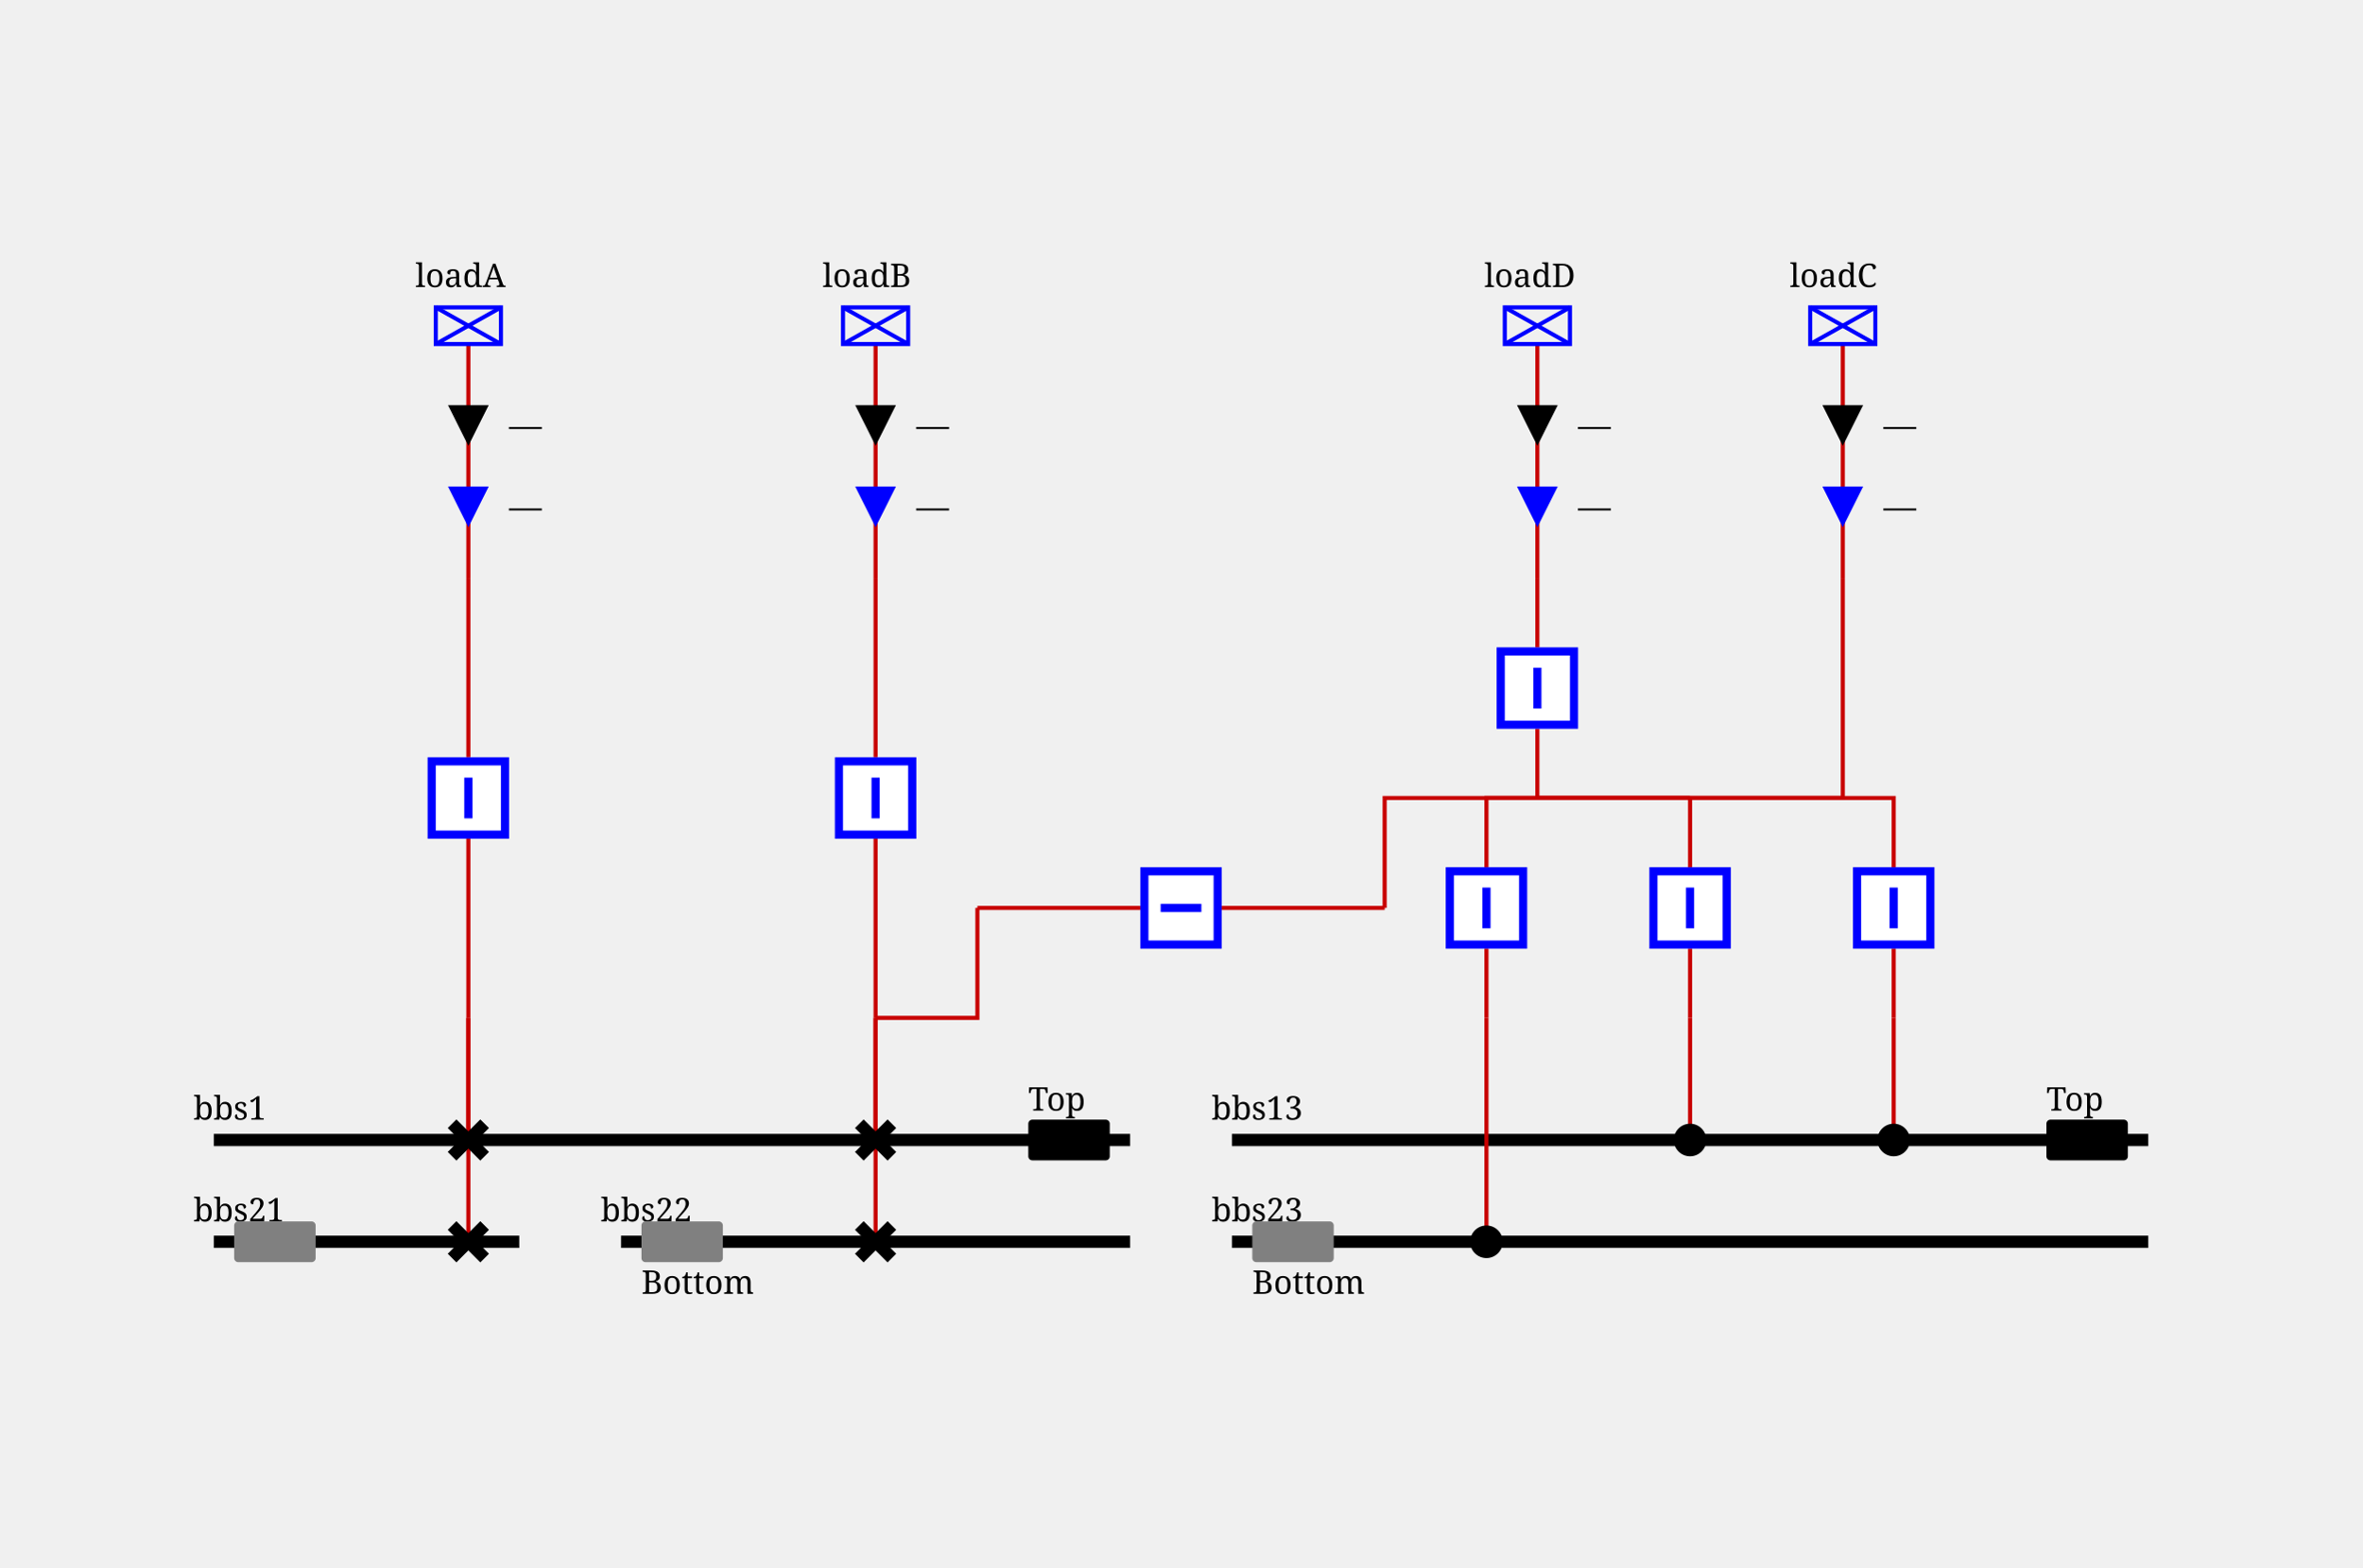
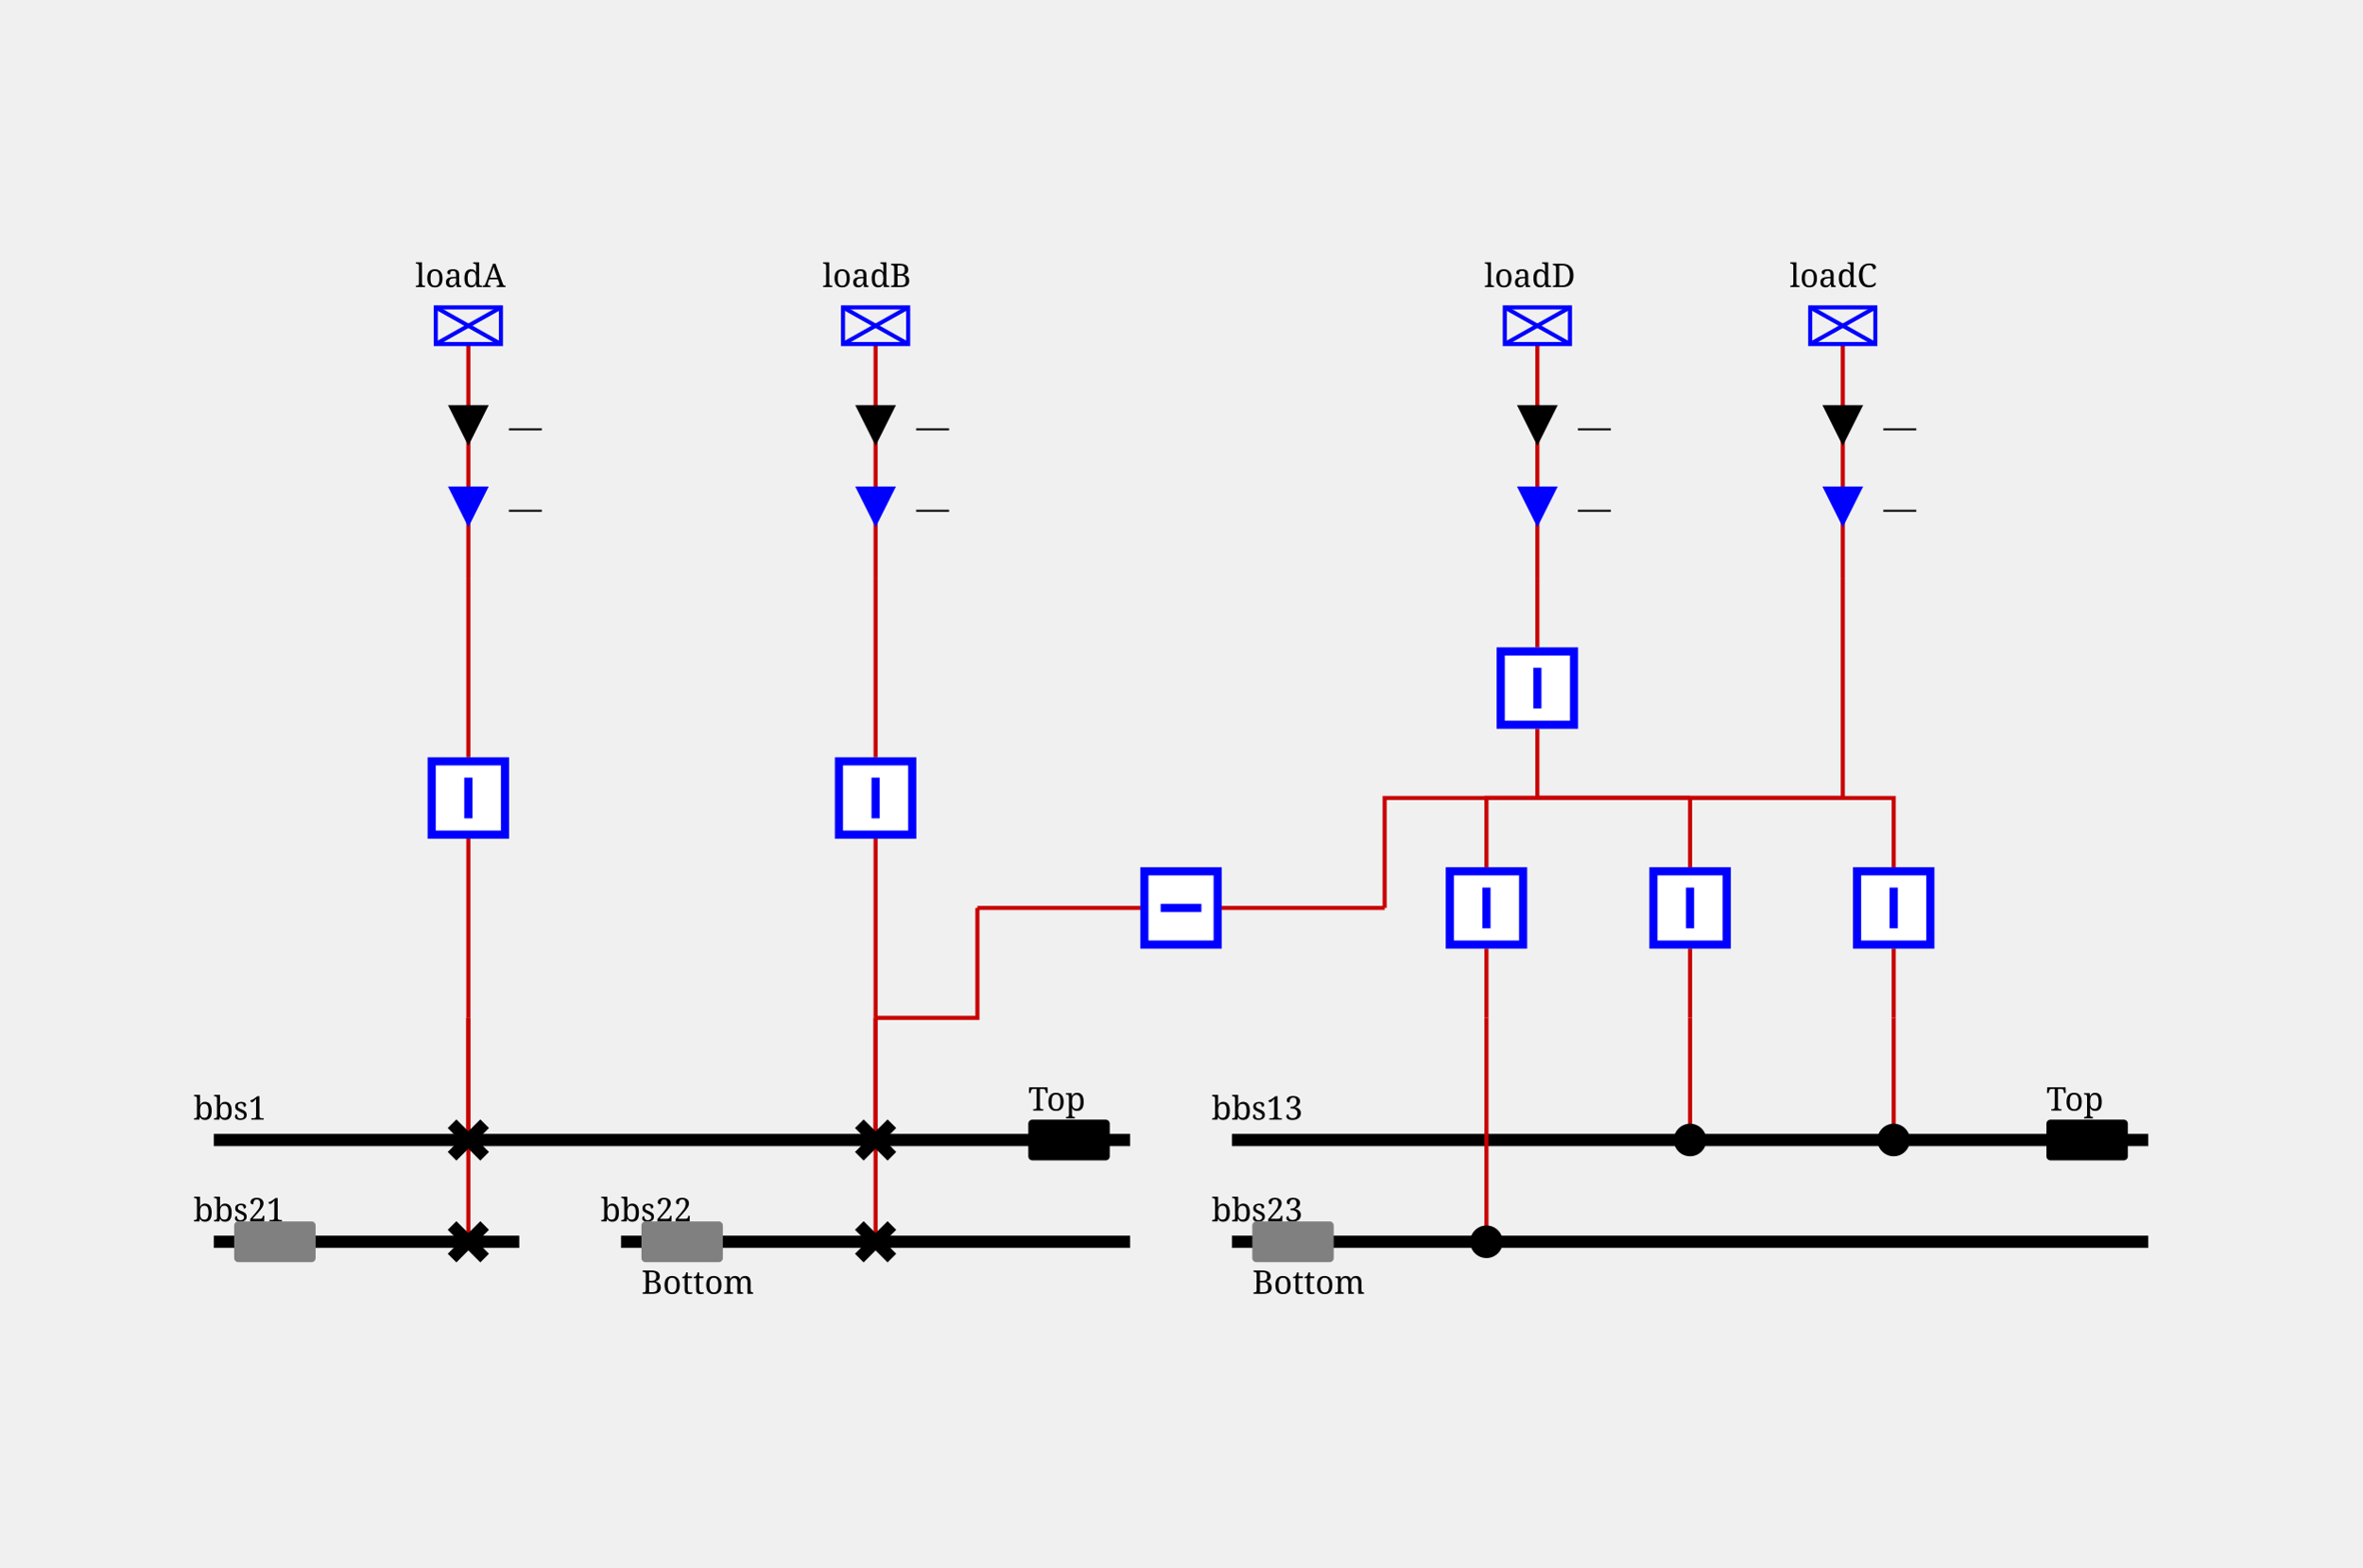
<svg xmlns="http://www.w3.org/2000/svg" height="385.0" viewBox="0 0 580.0 385.0" width="580.0">
  <style>
/* ----------------------------------------------------------------------- */
/* File: tautologies.css ------------------------------------------------- */
.sld-out .sld-arrow-in {visibility: hidden}
.sld-in .sld-arrow-out {visibility: hidden}
.sld-closed .sld-sw-open {visibility: hidden}
.sld-open .sld-sw-closed {visibility: hidden}
.sld-hidden-node {visibility: hidden}
.sld-top-feeder .sld-label {dominant-baseline: auto}
.sld-bottom-feeder .sld-label {dominant-baseline: hanging}
- .sld-active-power .sld-label {dominant-baseline: middle}
- .sld-reactive-power .sld-label {dominant-baseline: middle}
+ .sld-active-power .sld-label {dominant-baseline: mathematical}
+ .sld-reactive-power .sld-label {dominant-baseline: mathematical}
+ .sld-current .sld-label {dominant-baseline: mathematical}
/* ----------------------------------------------------------------------- */
/* File: topologicalBaseVoltages.css ------------------------------------- */
.sld-disconnected {--sld-vl-color: #808080}
.sld-vl300to500-0 {--sld-vl-color: #FF0000}
.sld-vl300to500-1 {--sld-vl-color: #7F6C00}
.sld-vl300to500-2 {--sld-vl-color: #F6B2FF}
.sld-vl300to500-3 {--sld-vl-color: #996700}
.sld-vl300to500-4 {--sld-vl-color: #FF85EB}
.sld-vl300to500-5 {--sld-vl-color: #B25B00}
.sld-vl300to500-6 {--sld-vl-color: #FF59B5}
.sld-vl300to500-7 {--sld-vl-color: #CC4400}
.sld-vl300to500-8 {--sld-vl-color: #FF2C67}
.sld-vl300to500-9 {--sld-vl-color: #E52600}
.sld-vl180to300-0 {--sld-vl-color: #218B21}
.sld-vl180to300-1 {--sld-vl-color: #0D4940}
.sld-vl180to300-2 {--sld-vl-color: #DFDAB9}
.sld-vl180to300-3 {--sld-vl-color: #105640}
.sld-vl180to300-4 {--sld-vl-color: #C2CB92}
.sld-vl180to300-5 {--sld-vl-color: #14643C}
.sld-vl180to300-6 {--sld-vl-color: #95B66B}
.sld-vl180to300-7 {--sld-vl-color: #187036}
.sld-vl180to300-8 {--sld-vl-color: #5FA046}
.sld-vl180to300-9 {--sld-vl-color: #1C7E2D}
.sld-vl120to180-0 {--sld-vl-color: #00AFAE}
.sld-vl120to180-1 {--sld-vl-color: #000D58}
.sld-vl120to180-2 {--sld-vl-color: #B8E7B2}
.sld-vl120to180-3 {--sld-vl-color: #002169}
.sld-vl120to180-4 {--sld-vl-color: #85D993}
.sld-vl120to180-5 {--sld-vl-color: #003C7B}
.sld-vl120to180-6 {--sld-vl-color: #59CB8B}
.sld-vl120to180-7 {--sld-vl-color: #005C8C}
.sld-vl120to180-8 {--sld-vl-color: #2CBD94}
.sld-vl120to180-9 {--sld-vl-color: #00839E}
.sld-vl70to120-0 {--sld-vl-color: #CC5500}
.sld-vl70to120-1 {--sld-vl-color: #4A6600}
.sld-vl70to120-2 {--sld-vl-color: #EFB2DD}
.sld-vl70to120-3 {--sld-vl-color: #6E7A00}
.sld-vl70to120-4 {--sld-vl-color: #E685AE}
.sld-vl70to120-5 {--sld-vl-color: #8E8400}
.sld-vl70to120-6 {--sld-vl-color: #DD596B}
.sld-vl70to120-7 {--sld-vl-color: #A37B00}
.sld-vl70to120-8 {--sld-vl-color: #D4432C}
.sld-vl70to120-9 {--sld-vl-color: #B76B00}
.sld-vl50to70-0 {--sld-vl-color: #A020EF}
.sld-vl50to70-1 {--sld-vl-color: #7F0848}
.sld-vl50to70-2 {--sld-vl-color: #B7DBFE}
.sld-vl50to70-3 {--sld-vl-color: #960C6D}
.sld-vl50to70-4 {--sld-vl-color: #8DA6FE}
.sld-vl50to70-5 {--sld-vl-color: #AD109A}
.sld-vl50to70-6 {--sld-vl-color: #6F66FB}
.sld-vl50to70-7 {--sld-vl-color: #BC14C4}
.sld-vl50to70-8 {--sld-vl-color: #7F42F6}
.sld-vl50to70-9 {--sld-vl-color: #B11AD9}
.sld-vl30to50-0 {--sld-vl-color: #FF8290}
.sld-vl30to50-1 {--sld-vl-color: #7F6F41}
.sld-vl30to50-2 {--sld-vl-color: #F6D9FF}
.sld-vl30to50-3 {--sld-vl-color: #99784E}
.sld-vl30to50-4 {--sld-vl-color: #FFC3FB}
.sld-vl30to50-5 {--sld-vl-color: #B27D5B}
.sld-vl30to50-6 {--sld-vl-color: #FFADE3}
.sld-vl30to50-7 {--sld-vl-color: #CC7E68}
.sld-vl30to50-8 {--sld-vl-color: #FF97BF}
.sld-vl30to50-9 {--sld-vl-color: #E57B75}
.sld-vl0to30-0 {--sld-vl-color: #AAAE27}
.sld-vl0to30-1 {--sld-vl-color: #195B0F}
.sld-vl0to30-2 {--sld-vl-color: #EABABE}
.sld-vl0to30-3 {--sld-vl-color: #2D6C13}
.sld-vl0to30-4 {--sld-vl-color: #DDA193}
.sld-vl0to30-5 {--sld-vl-color: #477D17}
.sld-vl0to30-6 {--sld-vl-color: #CE9A6E}
.sld-vl0to30-7 {--sld-vl-color: #648D1C}
.sld-vl0to30-8 {--sld-vl-color: #BEA04A}
.sld-vl0to30-9 {--sld-vl-color: #869D22}
/* ----------------------------------------------------------------------- */
/* File : highlightLineStates.css ---------------------------------------- */
.sld-feeder-disconnected {stroke: black}
.sld-feeder-connected-disconnected {stroke-dasharray: 3,3}
.sld-feeder-disconnected-connected {stroke: black; stroke-dasharray: 3,3}
/* ----------------------------------------------------------------------- */
/* File : components.css ------------------------------------------------- */
/* Stroke black */
.sld-disconnector {stroke-width: 3; stroke: black; fill: none}
/* Stroke blue */
.sld-breaker {stroke-width: 2; stroke: blue; fill:white}
.sld-load-break-switch {stroke: blue; fill: white}
/* Stroke --sld-vl-color with fallback black */
.sld-bus-connection {fill: var(--sld-vl-color, black)}
.sld-cell-shape-flat .sld-bus-connection {visibility: hidden}
.sld-busbar-section {stroke: var(--sld-vl-color, black); stroke-width: 3; fill: none}
/* Stroke --sld-vl-color with fallback red */
.sld-wire {stroke: var(--sld-vl-color, #c80000); fill: none}
/* Stroke --sld-vl-color with fallback blue */
.sld-load {stroke: var(--sld-vl-color, blue); fill: none}
.sld-battery {stroke: var(--sld-vl-color, blue); fill: none}
.sld-generator {stroke: var(--sld-vl-color, blue); fill: none}
.sld-two-wt {stroke: var(--sld-vl-color, blue); fill: none}
.sld-three-wt {stroke: var(--sld-vl-color, blue); fill: none}
.sld-winding {stroke: var(--sld-vl-color, blue); fill: none}
.sld-capacitor {stroke: var(--sld-vl-color, blue); fill: none}
.sld-inductor {stroke: var(--sld-vl-color, blue); fill: none}
.sld-pst {stroke: var(--sld-vl-color, blue); fill: none}
.sld-pst-arrow {stroke: black; fill: none}
.sld-svc {stroke: var(--sld-vl-color, blue); fill: none}
.sld-vsc {stroke: var(--sld-vl-color, blue); font-size: 7.43px; fill: none}
/* Stroke none &amp; fill: --sld-vl-color */
.sld-node-infos {stroke: none; fill: var(--sld-vl-color, black)}
/* Stroke none &amp; fill: black */
.sld-node {stroke: none; fill: black}
.sld-flash {stroke: none; fill: black}
.sld-lock {stroke: none; fill: black}
.sld-unknown {stroke: none; fill: black}
/* Fonts */
.sld-label {stroke: none; fill: black; font: 8px serif}
.sld-angle, .sld-voltage {font: 10px serif}
.sld-graph-label {font: 12px serif}
/* Specific */
.sld-grid {stroke: #003700; stroke-dasharray: 1,10}
.sld-feeder-info.sld-active-power {fill:black}
.sld-feeder-info.sld-reactive-power {fill:blue}
+ .sld-feeder-info.sld-current {fill:purple}
.sld-frame {fill: var(--sld-background-color, transparent)}
/* Stroke maroon for fictitious switch */
.sld-breaker.sld-fictitious {stroke: maroon}
.sld-disconnector.sld-fictitious {stroke: maroon}
.sld-load-break-switch.sld-fictitious {stroke: maroon}
.sld-busbar-section.sld-fictitious {stroke: var(--sld-vl-color, #c80000); stroke-width: 1}
/* ----------------------------------------------------------------------- */
/* File : components.css ------------------------------------------------- */
.sld-voltage-indicator .sld-label {dominant-baseline: middle}
.sld-voltage-indicator .sld-unpowered {stroke: none; fill: grey}
.sld-voltage-indicator .sld-powered {stroke: none; fill: var(--sld-vl-color, black)}
.sld-powered .sld-unpowered {visibility: hidden}
.sld-unpowered .sld-powered {visibility: hidden}
</style>
  <rect class="sld-frame" height="100%" width="100%" />
  <g>
    <g class="sld-busbar-section sld-vl300to500-0" id="idbbs1" transform="translate(52.5,280.0)">
      <line x1="0" x2="225.0" y1="0" y2="0" />
      <text class="sld-label" id="bbs1_NW_LABEL" x="-5.0" y="-5.0">bbs1</text>
      <g class="sld-voltage-indicator sld-powered" id="idbbs1_VOLTAGE_INDICATOR" transform="translate(200.0,-5.0)">
        <rect class="sld-powered" height="10" rx="1" ry="1" width="20" />
        <rect class="sld-unpowered" height="10" rx="1" ry="1" width="20" />
        <text class="sld-label" x="0.0" y="-5.0">Top</text>
      </g>
    </g>
    <g class="sld-busbar-section sld-vl300to500-0" id="idbbs21" transform="translate(52.5,305.0)">
      <line x1="0" x2="75.0" y1="0" y2="0" />
      <text class="sld-label" id="bbs21_NW_LABEL" x="-5.0" y="-5.0">bbs21</text>
      <g class="sld-voltage-indicator sld-unpowered" id="idbbs21_VOLTAGE_INDICATOR" transform="translate(5.0,-5.0)">
        <rect class="sld-powered" height="10" rx="1" ry="1" width="20" />
        <rect class="sld-unpowered" height="10" rx="1" ry="1" width="20" />
      </g>
    </g>
    <g class="sld-busbar-section sld-vl300to500-0" id="idbbs22" transform="translate(152.5,305.0)">
      <line x1="0" x2="125.0" y1="0" y2="0" />
      <text class="sld-label" id="bbs22_NW_LABEL" x="-5.0" y="-5.0">bbs22</text>
      <g class="sld-voltage-indicator sld-unpowered" id="idbbs22_VOLTAGE_INDICATOR" transform="translate(5.0,-5.0)">
        <rect class="sld-powered" height="10" rx="1" ry="1" width="20" />
        <rect class="sld-unpowered" height="10" rx="1" ry="1" width="20" />
        <text class="sld-label" x="0.0" y="15.0">Bottom</text>
      </g>
    </g>
    <g class="sld-busbar-section sld-vl300to500-0" id="idbbs13" transform="translate(302.5,280.0)">
      <line x1="0" x2="225.0" y1="0" y2="0" />
      <text class="sld-label" id="bbs13_NW_LABEL" x="-5.0" y="-5.0">bbs13</text>
      <g class="sld-voltage-indicator sld-powered" id="idbbs13_VOLTAGE_INDICATOR" transform="translate(200.0,-5.0)">
        <rect class="sld-powered" height="10" rx="1" ry="1" width="20" />
        <rect class="sld-unpowered" height="10" rx="1" ry="1" width="20" />
        <text class="sld-label" x="0.0" y="-5.0">Top</text>
      </g>
    </g>
    <g class="sld-busbar-section sld-vl300to500-0" id="idbbs23" transform="translate(302.5,305.0)">
      <line x1="0" x2="225.0" y1="0" y2="0" />
      <text class="sld-label" id="bbs23_NW_LABEL" x="-5.0" y="-5.0">bbs23</text>
      <g class="sld-voltage-indicator sld-unpowered" id="idbbs23_VOLTAGE_INDICATOR" transform="translate(5.0,-5.0)">
        <rect class="sld-powered" height="10" rx="1" ry="1" width="20" />
        <rect class="sld-unpowered" height="10" rx="1" ry="1" width="20" />
        <text class="sld-label" x="0.0" y="15.0">Bottom</text>
      </g>
    </g>
    <g class="sld-extern-cell sld-cell-direction-top" id="idEXTERN_32_0">
      <g class="sld-wire sld-vl300to500-0" id="_95_vl1_95_dA1_95_INTERNAL_95_vl1_95_3">
        <polyline points="115.0,280.0,115.0,250.0" />
      </g>
      <g class="sld-wire sld-vl300to500-0" id="_95_vl1_95_INTERNAL_95_vl1_95_3_95_bA">
        <polyline points="115.0,250.0,115.0,206.0" />
      </g>
      <g class="sld-wire sld-vl300to500-0" id="_95_vl1_95_dA2_95_INTERNAL_95_vl1_95_3">
        <polyline points="115.0,305.0,115.0,250.0" />
      </g>
      <g class="sld-wire sld-vl300to500-0" id="_95_vl1_95_bA_95_INTERNAL_95_vl1_95_loadA">
        <polyline points="115.0,186.0,115.0,142.0" />
      </g>
      <g class="sld-wire sld-vl300to500-0" id="_95_vl1_95_INTERNAL_95_vl1_95_loadA_95_loadA">
        <polyline points="115.0,142.0,115.0,84.5" />
      </g>
      <g class="sld-active-power sld-feeder-info sld-in" id="idloadA_ARROW_ACTIVE" transform="translate(110.0,99.5)">
        <polygon class="sld-arrow-in" points="0,0 10,0 5,10" />
        <polygon class="sld-arrow-out" points="5,0 10,10 0,10" />
        <text class="sld-label" x="15.0" y="5.0">—</text>
      </g>
      <g class="sld-reactive-power sld-feeder-info sld-in" id="idloadA_ARROW_REACTIVE" transform="translate(110.0,119.5)">
        <polygon class="sld-arrow-in" points="0,0 10,0 5,10" />
        <polygon class="sld-arrow-out" points="5,0 10,10 0,10" />
        <text class="sld-label" x="15.0" y="5.0">—</text>
      </g>
      <g class="sld-disconnector sld-closed sld-vl300to500-0" id="iddA1" transform="translate(111.0,276.0)">
        <path class="sld-sw-closed" d="M0,0 8,8 M8,0 0,8" />
        <path class="sld-sw-open" d="M8,0 0,8" />
      </g>
      <g class="sld-node sld-hidden-node sld-fictitious sld-vl300to500-0" id="idINTERNAL_95_vl1_95_3" transform="translate(111.0,246.0)">
        <circle cx="4" cy="4" r="4" />
      </g>
      <g class="sld-breaker sld-closed sld-vl300to500-0" id="idbA" transform="translate(105.0,186.0)">
        <path class="sld-sw-closed" d="M1,1 V19 H19 V1z M10,5 V15" />
        <path class="sld-sw-open" d="M1,1 V19 H19 V1z M5,10 H15" />
      </g>
      <g class="sld-node sld-hidden-node sld-fictitious sld-vl300to500-0" id="idINTERNAL_95_vl1_95_loadA" transform="translate(111.0,138.0)">
        <circle cx="4" cy="4" r="4" />
      </g>
      <g class="sld-load sld-top-feeder sld-vl300to500-0" id="idloadA" transform="translate(107.0,75.5)">
        <rect height="9" width="16" />
        <line x1="0" x2="16" y1="0" y2="9" />
        <line x1="16" x2="0" y1="0" y2="9" />
        <text class="sld-label" id="loadA_N_LABEL" x="-5.0" y="-5.0">loadA</text>
      </g>
      <g class="sld-disconnector sld-closed sld-vl300to500-0" id="iddA2" transform="translate(111.0,301.0)">
        <path class="sld-sw-closed" d="M0,0 8,8 M8,0 0,8" />
        <path class="sld-sw-open" d="M8,0 0,8" />
      </g>
    </g>
    <g class="sld-extern-cell sld-cell-direction-top" id="idEXTERN_32_1">
      <g class="sld-wire sld-vl300to500-0" id="_95_vl1_95_INTERNAL_95_vl1_95_5_95_bB">
        <polyline points="215.0,250.0,215.0,206.0" />
      </g>
      <g class="sld-wire sld-vl300to500-0" id="_95_vl1_95_dB1_95_INTERNAL_95_vl1_95_5">
        <polyline points="215.0,305.0,215.0,250.0" />
      </g>
      <g class="sld-wire sld-vl300to500-0" id="_95_vl1_95_dB2_95_INTERNAL_95_vl1_95_5">
        <polyline points="215.0,280.0,215.0,250.0" />
      </g>
      <g class="sld-wire sld-vl300to500-0" id="_95_vl1_95_bB_95_INTERNAL_95_vl1_95_loadB">
        <polyline points="215.0,186.0,215.0,142.0" />
      </g>
      <g class="sld-wire sld-vl300to500-0" id="_95_vl1_95_INTERNAL_95_vl1_95_loadB_95_loadB">
        <polyline points="215.0,142.0,215.0,84.5" />
      </g>
      <g class="sld-active-power sld-feeder-info sld-in" id="idloadB_ARROW_ACTIVE" transform="translate(210.0,99.5)">
        <polygon class="sld-arrow-in" points="0,0 10,0 5,10" />
        <polygon class="sld-arrow-out" points="5,0 10,10 0,10" />
        <text class="sld-label" x="15.0" y="5.0">—</text>
      </g>
      <g class="sld-reactive-power sld-feeder-info sld-in" id="idloadB_ARROW_REACTIVE" transform="translate(210.0,119.5)">
        <polygon class="sld-arrow-in" points="0,0 10,0 5,10" />
        <polygon class="sld-arrow-out" points="5,0 10,10 0,10" />
        <text class="sld-label" x="15.0" y="5.0">—</text>
      </g>
      <g class="sld-node sld-hidden-node sld-fictitious sld-vl300to500-0" id="idINTERNAL_95_vl1_95_5" transform="translate(211.0,246.0)">
        <circle cx="4" cy="4" r="4" />
      </g>
      <g class="sld-breaker sld-closed sld-vl300to500-0" id="idbB" transform="translate(205.0,186.0)">
        <path class="sld-sw-closed" d="M1,1 V19 H19 V1z M10,5 V15" />
        <path class="sld-sw-open" d="M1,1 V19 H19 V1z M5,10 H15" />
      </g>
      <g class="sld-node sld-hidden-node sld-fictitious sld-vl300to500-0" id="idINTERNAL_95_vl1_95_loadB" transform="translate(211.0,138.0)">
        <circle cx="4" cy="4" r="4" />
      </g>
      <g class="sld-load sld-top-feeder sld-vl300to500-0" id="idloadB" transform="translate(207.0,75.5)">
        <rect height="9" width="16" />
        <line x1="0" x2="16" y1="0" y2="9" />
        <line x1="16" x2="0" y1="0" y2="9" />
        <text class="sld-label" id="loadB_N_LABEL" x="-5.0" y="-5.0">loadB</text>
      </g>
      <g class="sld-disconnector sld-closed sld-vl300to500-0" id="iddB1" transform="translate(211.0,301.0)">
        <path class="sld-sw-closed" d="M0,0 8,8 M8,0 0,8" />
        <path class="sld-sw-open" d="M8,0 0,8" />
      </g>
      <g class="sld-disconnector sld-closed sld-vl300to500-0" id="iddB2" transform="translate(211.0,276.0)">
        <path class="sld-sw-closed" d="M0,0 8,8 M8,0 0,8" />
        <path class="sld-sw-open" d="M8,0 0,8" />
      </g>
    </g>
    <g class="sld-shunt-cell" id="idSHUNT_32_2">
      <g class="sld-wire sld-vl300to500-0" id="_95_vl1_95_INTERNAL_95_vl1_95_5_95_INTERNAL_95_vl1_95_Shunt_32_2_46_1">
        <polyline points="215.0,250.0,240.0,250.0,240.0,223.0" />
      </g>
      <g class="sld-wire sld-vl300to500-0" id="_95_vl1_95_INTERNAL_95_vl1_95_Shunt_32_2_46_1_95_link">
        <polyline points="240.0,223.0,280.0,223.0" />
      </g>
      <g class="sld-wire sld-vl300to500-0" id="_95_vl1_95_link_95_INTERNAL_95_vl1_95_Shunt_32_2_46_2">
        <polyline points="300.0,223.0,340.0,223.0" />
      </g>
      <g class="sld-wire sld-vl300to500-0" id="_95_vl1_95_INTERNAL_95_vl1_95_Shunt_32_2_46_2_95_INTERNAL_95_vl1_95_loadC_95_fork">
        <polyline points="340.0,223.0,340.0,196.0,415.0,196.0" />
      </g>
      <g class="sld-node sld-hidden-node sld-fictitious sld-vl300to500-0" id="idINTERNAL_95_vl1_95_5" transform="translate(211.0,246.0)">
        <circle cx="4" cy="4" r="4" />
      </g>
      <g class="sld-node sld-hidden-node sld-fictitious sld-vl300to500-0" id="idINTERNAL_95_vl1_95_Shunt_32_2_46_1" transform="translate(236.0,219.0)">
        <circle cx="4" cy="4" r="4" />
      </g>
      <g class="sld-breaker sld-closed sld-vl300to500-0" id="idlink" transform="translate(280.0,213.0)">
        <path class="sld-sw-closed" d="M1,1 V19 H19 V1z M10,5 V15" transform="rotate(90.0,10.0,10.0)" />
        <path class="sld-sw-open" d="M1,1 V19 H19 V1z M5,10 H15" transform="rotate(90.0,10.0,10.0)" />
      </g>
      <g class="sld-node sld-hidden-node sld-fictitious sld-vl300to500-0" id="idINTERNAL_95_vl1_95_Shunt_32_2_46_2" transform="translate(336.0,219.0)">
        <circle cx="4" cy="4" r="4" />
      </g>
      <g class="sld-node sld-hidden-node sld-fictitious sld-vl300to500-0" id="idINTERNAL_95_vl1_95_loadC_95_fork" transform="translate(411.0,192.0)">
        <circle cx="4" cy="4" r="4" />
      </g>
    </g>
    <g class="sld-extern-cell sld-cell-direction-top" id="idEXTERN_32_3">
      <g class="sld-wire sld-vl300to500-0" id="_95_vl1_95_bCD1_95_INTERNAL_95_vl1_95_loadC_95_fork">
        <polyline points="365.0,213.0,365.0,196.0,415.0,196.0" />
      </g>
      <g class="sld-wire sld-vl300to500-0" id="_95_vl1_95_bCD2_95_INTERNAL_95_vl1_95_loadC_95_fork">
        <polyline points="415.0,213.0,415.0,196.0" />
      </g>
      <g class="sld-wire sld-vl300to500-0" id="_95_vl1_95_bCD3_95_INTERNAL_95_vl1_95_loadC_95_fork">
        <polyline points="465.0,213.0,465.0,196.0,415.0,196.0" />
      </g>
      <g class="sld-wire sld-vl300to500-0" id="_95_vl1_95_bD1_95_INTERNAL_95_vl1_95_loadC_95_fork">
        <polyline points="377.5,179.0,377.5,196.0,415.0,196.0" />
      </g>
      <g class="sld-wire sld-vl300to500-0" id="_95_vl1_95_INTERNAL_95_vl1_95_loadC_95_fork_95_INTERNAL_95_vl1_95_loadC">
        <polyline points="415.0,196.0,452.5,196.0,452.5,142.0" />
      </g>
      <g class="sld-wire sld-vl300to500-0" id="_95_vl1_95_INTERNAL_95_vl1_95_BUSCO_95_bbs23_95_bCD1_45_bCD1_95_bCD1">
        <polyline points="365.0,250.0,365.0,233.0" />
      </g>
      <g class="sld-wire sld-vl300to500-0" id="_95_vl1_95_BUSCO_95_bbs23_95_bCD1_95_INTERNAL_95_vl1_95_BUSCO_95_bbs23_95_bCD1_45_bCD1">
        <polyline points="365.0,305.0,365.0,250.0" />
      </g>
      <g class="sld-wire sld-vl300to500-0" id="_95_vl1_95_INTERNAL_95_vl1_95_BUSCO_95_bbs13_95_bCD2_45_bCD2_95_bCD2">
        <polyline points="415.0,250.0,415.0,233.0" />
      </g>
      <g class="sld-wire sld-vl300to500-0" id="_95_vl1_95_BUSCO_95_bbs13_95_bCD2_95_INTERNAL_95_vl1_95_BUSCO_95_bbs13_95_bCD2_45_bCD2">
        <polyline points="415.0,280.0,415.0,250.0" />
      </g>
      <g class="sld-wire sld-vl300to500-0" id="_95_vl1_95_INTERNAL_95_vl1_95_BUSCO_95_bbs13_95_bCD3_45_bCD3_95_bCD3">
        <polyline points="465.0,250.0,465.0,233.0" />
      </g>
      <g class="sld-wire sld-vl300to500-0" id="_95_vl1_95_BUSCO_95_bbs13_95_bCD3_95_INTERNAL_95_vl1_95_BUSCO_95_bbs13_95_bCD3_45_bCD3">
        <polyline points="465.0,280.0,465.0,250.0" />
      </g>
      <g class="sld-wire sld-vl300to500-0" id="_95_vl1_95_INTERNAL_95_vl1_95_loadD_95_bD1">
        <polyline points="377.5,142.0,377.5,159.0" />
      </g>
      <g class="sld-wire sld-vl300to500-0" id="_95_vl1_95_loadD_95_INTERNAL_95_vl1_95_loadD">
        <polyline points="377.5,84.5,377.5,142.0" />
      </g>
      <g class="sld-active-power sld-feeder-info sld-in" id="idloadD_ARROW_ACTIVE" transform="translate(372.5,99.5)">
        <polygon class="sld-arrow-in" points="0,0 10,0 5,10" />
        <polygon class="sld-arrow-out" points="5,0 10,10 0,10" />
        <text class="sld-label" x="15.0" y="5.0">—</text>
      </g>
      <g class="sld-reactive-power sld-feeder-info sld-in" id="idloadD_ARROW_REACTIVE" transform="translate(372.5,119.5)">
        <polygon class="sld-arrow-in" points="0,0 10,0 5,10" />
        <polygon class="sld-arrow-out" points="5,0 10,10 0,10" />
        <text class="sld-label" x="15.0" y="5.0">—</text>
      </g>
      <g class="sld-wire sld-vl300to500-0" id="_95_vl1_95_INTERNAL_95_vl1_95_loadC_95_loadC">
        <polyline points="452.5,142.0,452.5,84.5" />
      </g>
      <g class="sld-active-power sld-feeder-info sld-in" id="idloadC_ARROW_ACTIVE" transform="translate(447.5,99.5)">
        <polygon class="sld-arrow-in" points="0,0 10,0 5,10" />
        <polygon class="sld-arrow-out" points="5,0 10,10 0,10" />
        <text class="sld-label" x="15.0" y="5.0">—</text>
      </g>
      <g class="sld-reactive-power sld-feeder-info sld-in" id="idloadC_ARROW_REACTIVE" transform="translate(447.5,119.5)">
        <polygon class="sld-arrow-in" points="0,0 10,0 5,10" />
        <polygon class="sld-arrow-out" points="5,0 10,10 0,10" />
        <text class="sld-label" x="15.0" y="5.0">—</text>
      </g>
      <g class="sld-node sld-hidden-node sld-fictitious sld-vl300to500-0" id="idINTERNAL_95_vl1_95_loadC_95_fork" transform="translate(411.0,192.0)">
        <circle cx="4" cy="4" r="4" />
      </g>
      <g class="sld-breaker sld-closed sld-vl300to500-0" id="idbCD1" transform="translate(355.0,213.0)">
        <path class="sld-sw-closed" d="M1,1 V19 H19 V1z M10,5 V15" />
        <path class="sld-sw-open" d="M1,1 V19 H19 V1z M5,10 H15" />
      </g>
      <g class="sld-node sld-hidden-node sld-fictitious sld-vl300to500-0" id="idINTERNAL_95_vl1_95_BUSCO_95_bbs23_95_bCD1_45_bCD1" transform="translate(361.0,246.0)">
        <circle cx="4" cy="4" r="4" />
      </g>
      <g class="sld-bus-connection sld-fictitious sld-vl300to500-0" id="idBUSCO_95_bbs23_95_bCD1" transform="translate(361.0,301.0)">
        <circle cx="4" cy="4" r="4" />
      </g>
      <g class="sld-breaker sld-closed sld-vl300to500-0" id="idbCD2" transform="translate(405.0,213.0)">
        <path class="sld-sw-closed" d="M1,1 V19 H19 V1z M10,5 V15" />
        <path class="sld-sw-open" d="M1,1 V19 H19 V1z M5,10 H15" />
      </g>
      <g class="sld-node sld-hidden-node sld-fictitious sld-vl300to500-0" id="idINTERNAL_95_vl1_95_BUSCO_95_bbs13_95_bCD2_45_bCD2" transform="translate(411.0,246.0)">
        <circle cx="4" cy="4" r="4" />
      </g>
      <g class="sld-bus-connection sld-fictitious sld-vl300to500-0" id="idBUSCO_95_bbs13_95_bCD2" transform="translate(411.0,276.0)">
        <circle cx="4" cy="4" r="4" />
      </g>
      <g class="sld-breaker sld-closed sld-vl300to500-0" id="idbCD3" transform="translate(455.0,213.0)">
        <path class="sld-sw-closed" d="M1,1 V19 H19 V1z M10,5 V15" />
        <path class="sld-sw-open" d="M1,1 V19 H19 V1z M5,10 H15" />
      </g>
      <g class="sld-node sld-hidden-node sld-fictitious sld-vl300to500-0" id="idINTERNAL_95_vl1_95_BUSCO_95_bbs13_95_bCD3_45_bCD3" transform="translate(461.0,246.0)">
        <circle cx="4" cy="4" r="4" />
      </g>
      <g class="sld-bus-connection sld-fictitious sld-vl300to500-0" id="idBUSCO_95_bbs13_95_bCD3" transform="translate(461.0,276.0)">
        <circle cx="4" cy="4" r="4" />
      </g>
      <g class="sld-breaker sld-closed sld-vl300to500-0" id="idbD1" transform="translate(367.5,159.0)">
        <path class="sld-sw-closed" d="M1,1 V19 H19 V1z M10,5 V15" />
        <path class="sld-sw-open" d="M1,1 V19 H19 V1z M5,10 H15" />
      </g>
      <g class="sld-node sld-hidden-node sld-fictitious sld-vl300to500-0" id="idINTERNAL_95_vl1_95_loadD" transform="translate(373.5,138.0)">
        <circle cx="4" cy="4" r="4" />
      </g>
      <g class="sld-load sld-top-feeder sld-vl300to500-0" id="idloadD" transform="translate(369.5,75.5)">
        <rect height="9" width="16" />
        <line x1="0" x2="16" y1="0" y2="9" />
        <line x1="16" x2="0" y1="0" y2="9" />
        <text class="sld-label" id="loadD_N_LABEL" x="-5.0" y="-5.0">loadD</text>
      </g>
      <g class="sld-node sld-hidden-node sld-fictitious sld-vl300to500-0" id="idINTERNAL_95_vl1_95_loadC" transform="translate(448.5,138.0)">
        <circle cx="4" cy="4" r="4" />
      </g>
      <g class="sld-load sld-top-feeder sld-vl300to500-0" id="idloadC" transform="translate(444.5,75.5)">
        <rect height="9" width="16" />
        <line x1="0" x2="16" y1="0" y2="9" />
        <line x1="16" x2="0" y1="0" y2="9" />
        <text class="sld-label" id="loadC_N_LABEL" x="-5.0" y="-5.0">loadC</text>
      </g>
    </g>
  </g>
</svg>
